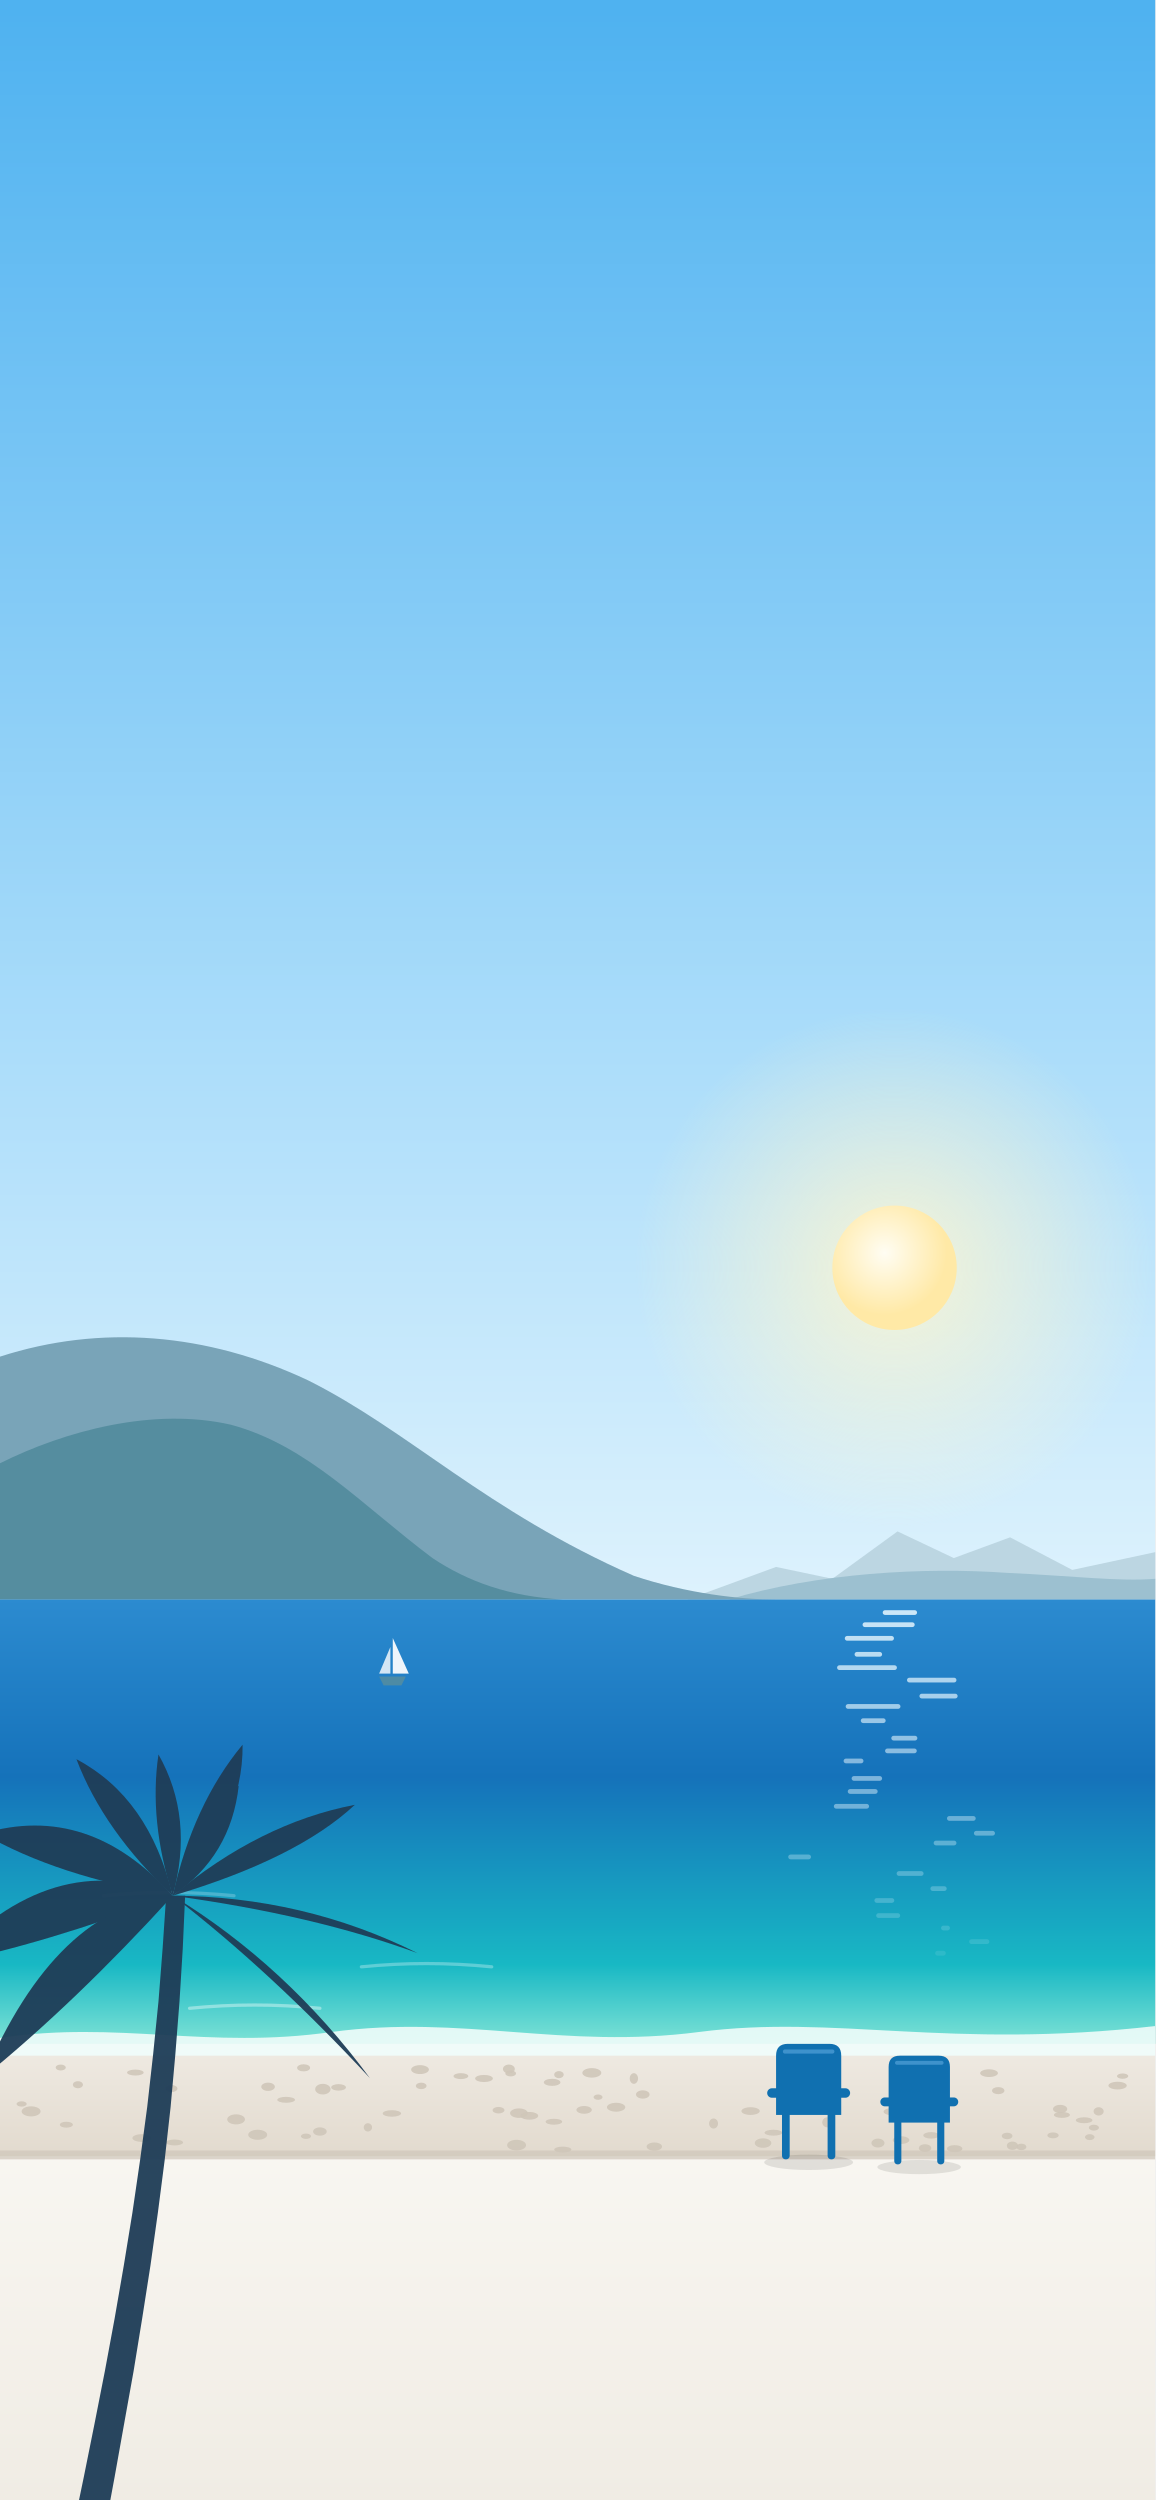
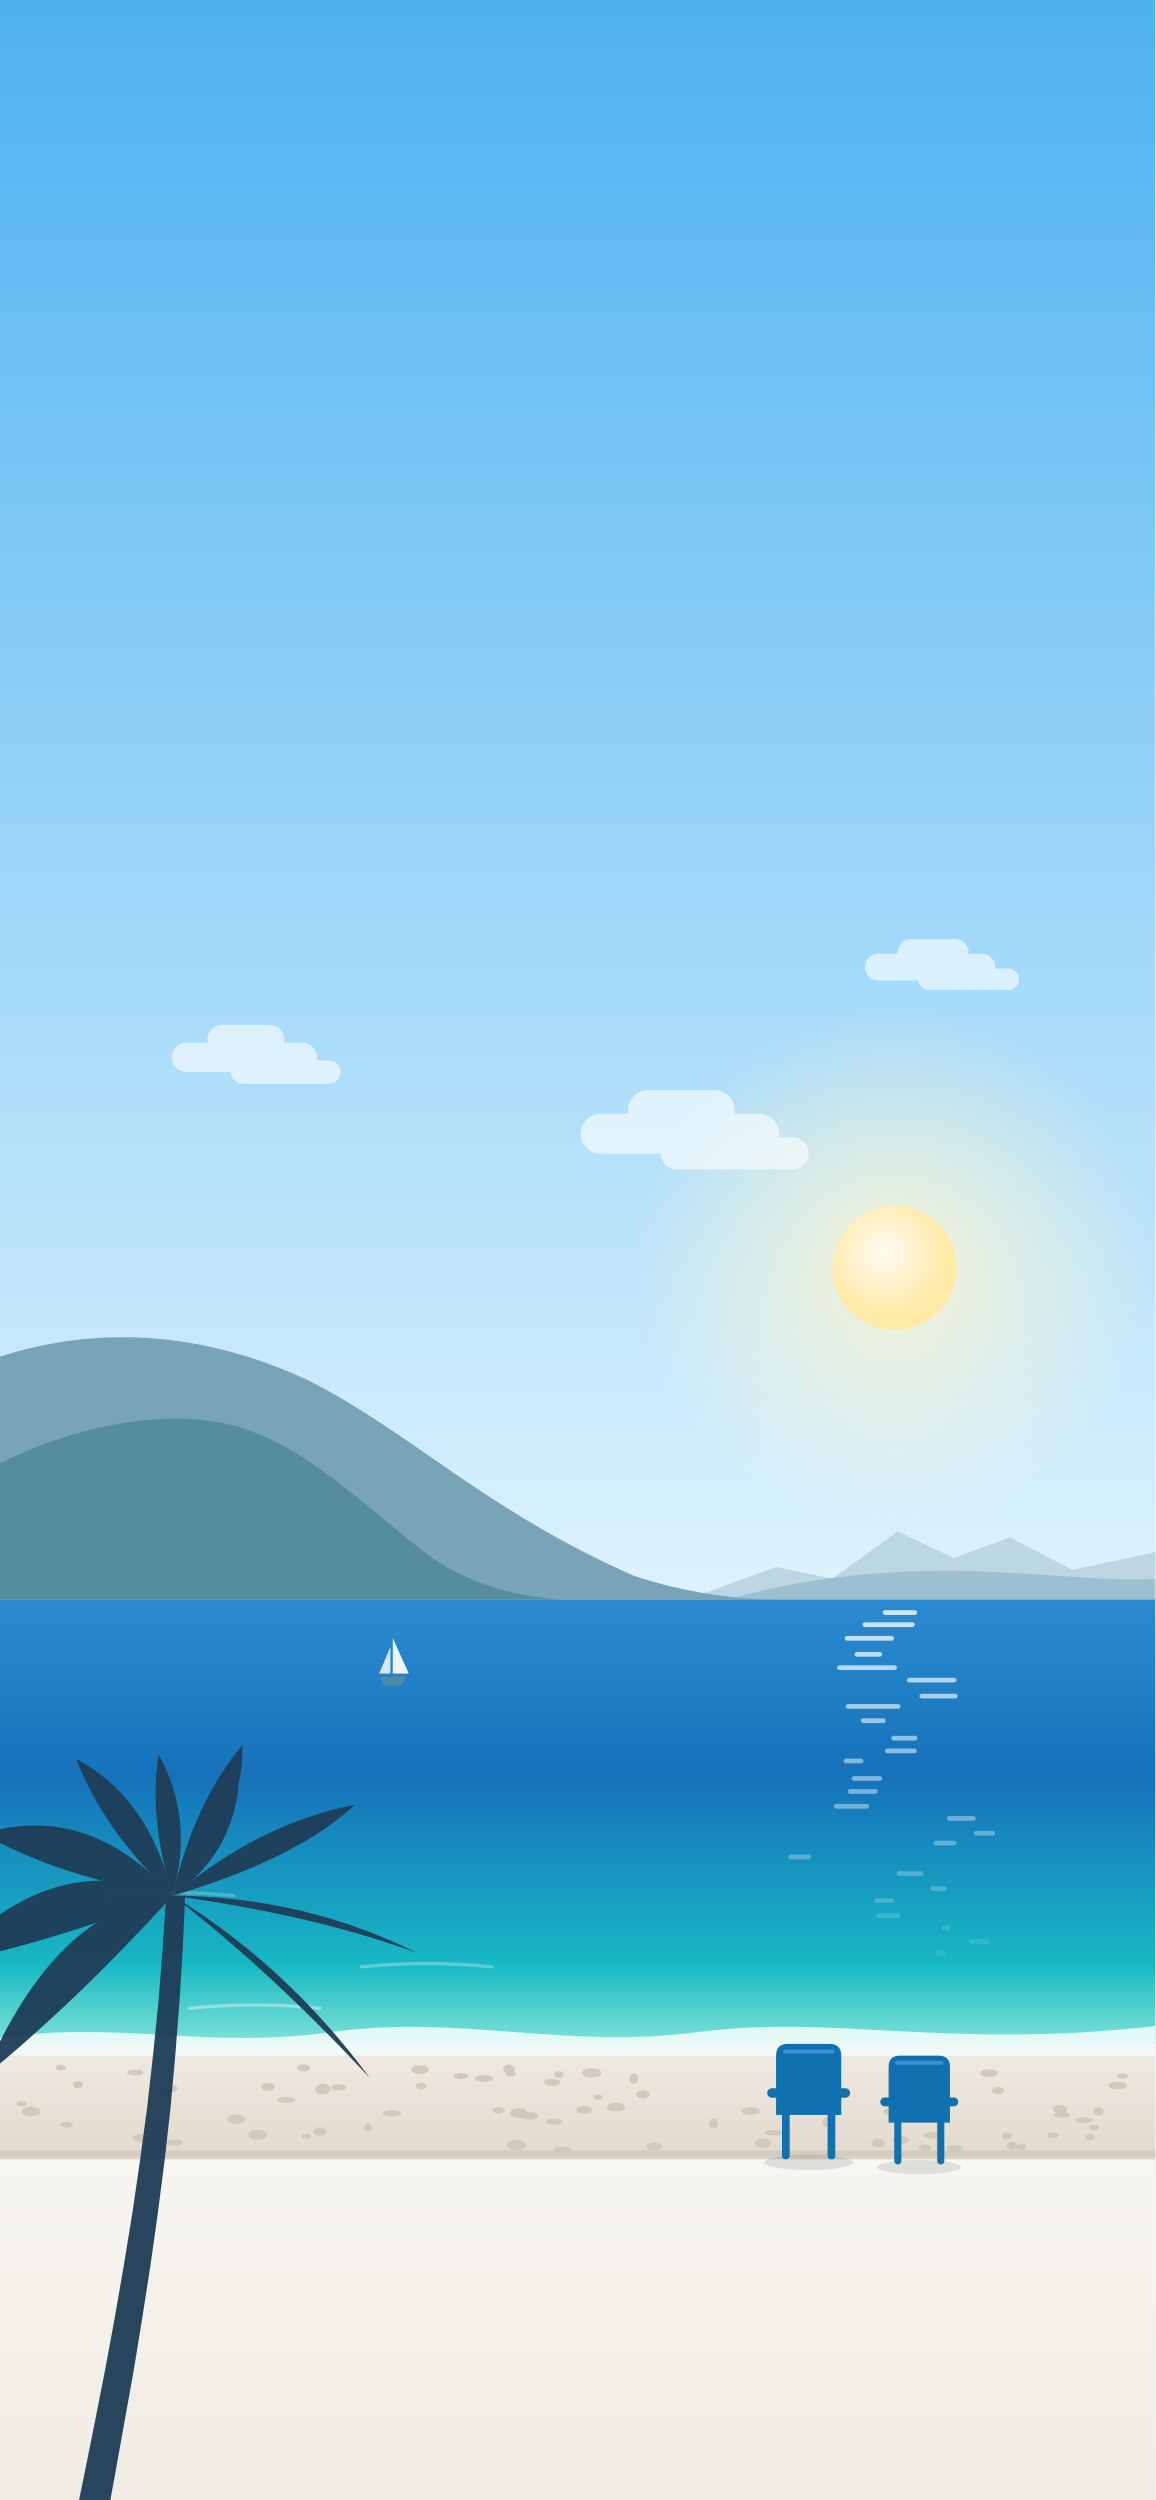
<svg xmlns="http://www.w3.org/2000/svg" viewBox="0 0 390 844" width="390" height="844" preserveAspectRatio="xMidYMid slice" role="img" aria-label="La Baie des Anges, jour">
  <defs>
    <linearGradient id="jour-sky" x1="0" y1="0" x2="0" y2="1">
      <stop offset="0" stop-color="#4FB2F0" />
      <stop offset="0.62" stop-color="#A9DCFA" />
      <stop offset="1" stop-color="#E2F4FD" />
    </linearGradient>
    <linearGradient id="jour-sea" x1="0" y1="0" x2="0" y2="1">
      <stop offset="0" stop-color="#2C8BD0" />
      <stop offset="0.4" stop-color="#1572BA" />
      <stop offset="0.82" stop-color="#18B8C4" />
      <stop offset="1" stop-color="#7FE3D6" />
    </linearGradient>
    <linearGradient id="jour-beach" x1="0" y1="0" x2="0" y2="1">
      <stop offset="0" stop-color="#EEE9E1" />
      <stop offset="1" stop-color="#E2DACE" />
    </linearGradient>
    <linearGradient id="jour-walk" x1="0" y1="0" x2="0" y2="1">
      <stop offset="0" stop-color="#F8F6F1" />
      <stop offset="1" stop-color="#F0ECE4" />
    </linearGradient>
    <radialGradient id="jour-glow">
      <stop offset="0" stop-color="#FFF6CF" stop-opacity="0.85" />
      <stop offset="1" stop-color="#FFF6CF" stop-opacity="0" />
    </radialGradient>
    <radialGradient id="jour-sun" cx=".42" cy=".38">
      <stop offset="0" stop-color="#FFFDF3" />
      <stop offset="1" stop-color="#FFE9A6" />
    </radialGradient>
  </defs>
  <rect width="390" height="560" fill="url(#jour-sky)" />
-   <circle cx="302" cy="428" r="88" fill="url(#jour-glow)" />
-   <circle cx="302" cy="428" r="21" fill="url(#jour-sun)" />
+   <circle class="b-glow" cx="302" cy="428" r="88" fill="url(#jour-glow)" style="transform-origin:302px 428px" />
+   <circle class="b-sun" cx="302" cy="428" r="21" fill="url(#jour-sun)" />
+   <g class="b-cloud" fill="#FFFFFF" opacity="0.6">
+     <rect x="196" y="376" width="67" height="13.5" rx="6.8" />
+     <rect x="212" y="368" width="36" height="13.5" rx="6.8" />
+     <rect x="223" y="384" width="50" height="10.8" rx="5.4" />
+   </g>
+   <g class="b-cloud" fill="#FFFFFF" opacity="0.6">
+     <rect x="292" y="322" width="44" height="9.0" rx="4.5" />
+     <rect x="303" y="317" width="24" height="9.0" rx="4.5" />
+     <rect x="310" y="327" width="34" height="7.2" rx="3.6" />
+   </g>
+   <g class="b-cloud" fill="#FFFFFF" opacity="0.6">
+     <rect x="58" y="352" width="49" height="9.9" rx="5.0" />
+     <rect x="70" y="346" width="26" height="9.9" rx="5.0" />
+     <rect x="78" y="358" width="37" height="7.9" rx="4.0" />
+   </g>
  <path d="M232,540 L262,529 L281,533 L303,517 L322,526 L341,519 L362,530 L390,524 V540Z" fill="#BCD6E2" />
  <path d="M246,540 C276,531 312,529 340,531 C362,532 378,534 390,533 V540Z" fill="#9CC0D0" />
  <path d="M0,458 C34,447 70,450 104,466 C138,483 164,510 214,532 C232,538 250,540 262,540 H0Z" fill="#79A4B8" />
  <path d="M0,494 C22,483 52,475 78,481 C104,488 122,508 146,526 C158,534 172,539 190,540 H0Z" fill="#558D9F" />
  <rect y="540" width="390" height="150" fill="url(#jour-sea)" />
-   <rect x="298.0" y="543.6" width="11.6" height="1.6" rx=".8" fill="#E9F8FF" opacity="0.85" />
-   <rect x="291.2" y="547.7" width="17.6" height="1.6" rx=".8" fill="#E9F8FF" opacity="0.82" />
-   <rect x="285.2" y="552.3" width="16.6" height="1.6" rx=".8" fill="#E9F8FF" opacity="0.79" />
-   <rect x="288.5" y="557.7" width="9.3" height="1.6" rx=".8" fill="#E9F8FF" opacity="0.76" />
-   <rect x="282.6" y="562.2" width="20.2" height="1.6" rx=".8" fill="#E9F8FF" opacity="0.73" />
-   <rect x="306.2" y="566.4" width="16.7" height="1.6" rx=".8" fill="#E9F8FF" opacity="0.70" />
-   <rect x="310.4" y="571.8" width="12.9" height="1.6" rx=".8" fill="#E9F8FF" opacity="0.67" />
-   <rect x="285.5" y="575.3" width="18.5" height="1.6" rx=".8" fill="#E9F8FF" opacity="0.64" />
-   <rect x="290.6" y="580.1" width="8.4" height="1.6" rx=".8" fill="#E9F8FF" opacity="0.61" />
-   <rect x="300.9" y="586.0" width="8.8" height="1.6" rx=".8" fill="#E9F8FF" opacity="0.58" />
-   <rect x="298.8" y="590.3" width="10.7" height="1.6" rx=".8" fill="#E9F8FF" opacity="0.55" />
-   <rect x="284.8" y="593.7" width="6.7" height="1.6" rx=".8" fill="#E9F8FF" opacity="0.52" />
-   <rect x="287.5" y="599.6" width="10.3" height="1.6" rx=".8" fill="#E9F8FF" opacity="0.49" />
-   <rect x="286.2" y="604.0" width="10.1" height="1.6" rx=".8" fill="#E9F8FF" opacity="0.46" />
-   <rect x="281.5" y="609.0" width="11.9" height="1.6" rx=".8" fill="#E9F8FF" opacity="0.43" />
-   <rect x="319.7" y="613.1" width="9.7" height="1.6" rx=".8" fill="#E9F8FF" opacity="0.40" />
-   <rect x="328.8" y="618.1" width="7.1" height="1.6" rx=".8" fill="#E9F8FF" opacity="0.37" />
-   <rect x="315.2" y="621.4" width="7.7" height="1.6" rx=".8" fill="#E9F8FF" opacity="0.34" />
-   <rect x="266.1" y="626.1" width="7.7" height="1.6" rx=".8" fill="#E9F8FF" opacity="0.31" />
-   <rect x="302.7" y="631.7" width="9.1" height="1.6" rx=".8" fill="#E9F8FF" opacity="0.28" />
-   <rect x="314.1" y="636.8" width="5.5" height="1.6" rx=".8" fill="#E9F8FF" opacity="0.25" />
-   <rect x="295.2" y="640.8" width="6.7" height="1.6" rx=".8" fill="#E9F8FF" opacity="0.22" />
-   <rect x="295.8" y="645.9" width="8.1" height="1.6" rx=".8" fill="#E9F8FF" opacity="0.19" />
-   <rect x="317.7" y="650.1" width="3.0" height="1.6" rx=".8" fill="#E9F8FF" opacity="0.16" />
-   <rect x="327.2" y="654.7" width="6.8" height="1.6" rx=".8" fill="#E9F8FF" opacity="0.13" />
-   <rect x="315.7" y="658.6" width="3.6" height="1.6" rx=".8" fill="#E9F8FF" opacity="0.10" />
-   <path d="M128,566 L137,566 L135.5,569 L129.5,569Z" fill="#558D9F" opacity=".85" />
-   <path d="M132.6,553 L132.6,565 L138,565Z" fill="#fff" opacity=".92" />
-   <path d="M131.8,556 L131.8,565 L128,565Z" fill="#fff" opacity=".8" />
-   <path d="M35,640 q22,-2.2 44,0" stroke="#fff" stroke-width="1.1" fill="none" stroke-linecap="round" opacity="0.22" />
-   <path d="M122,664 q22,-2.2 44,0" stroke="#fff" stroke-width="1.1" fill="none" stroke-linecap="round" opacity="0.30" />
-   <path d="M64,678 q22,-2.2 44,0" stroke="#fff" stroke-width="1.1" fill="none" stroke-linecap="round" opacity="0.38" />
+   <rect class="b-glit" x="298.0" y="543.6" width="11.6" height="1.6" rx=".8" fill="#E9F8FF" opacity="0.85" />
+   <rect class="b-glit" x="291.2" y="547.7" width="17.6" height="1.6" rx=".8" fill="#E9F8FF" opacity="0.82" />
+   <rect class="b-glit" x="285.2" y="552.3" width="16.6" height="1.6" rx=".8" fill="#E9F8FF" opacity="0.79" />
+   <rect class="b-glit" x="288.5" y="557.7" width="9.3" height="1.6" rx=".8" fill="#E9F8FF" opacity="0.76" />
+   <rect class="b-glit" x="282.6" y="562.2" width="20.2" height="1.6" rx=".8" fill="#E9F8FF" opacity="0.73" />
+   <rect class="b-glit" x="306.2" y="566.4" width="16.7" height="1.6" rx=".8" fill="#E9F8FF" opacity="0.70" />
+   <rect class="b-glit" x="310.4" y="571.8" width="12.9" height="1.6" rx=".8" fill="#E9F8FF" opacity="0.67" />
+   <rect class="b-glit" x="285.5" y="575.3" width="18.5" height="1.6" rx=".8" fill="#E9F8FF" opacity="0.64" />
+   <rect class="b-glit" x="290.6" y="580.1" width="8.4" height="1.6" rx=".8" fill="#E9F8FF" opacity="0.61" />
+   <rect class="b-glit" x="300.9" y="586.0" width="8.8" height="1.6" rx=".8" fill="#E9F8FF" opacity="0.58" />
+   <rect class="b-glit" x="298.8" y="590.3" width="10.7" height="1.6" rx=".8" fill="#E9F8FF" opacity="0.55" />
+   <rect class="b-glit" x="284.8" y="593.7" width="6.7" height="1.6" rx=".8" fill="#E9F8FF" opacity="0.52" />
+   <rect class="b-glit" x="287.5" y="599.6" width="10.3" height="1.6" rx=".8" fill="#E9F8FF" opacity="0.49" />
+   <rect class="b-glit" x="286.2" y="604.0" width="10.1" height="1.6" rx=".8" fill="#E9F8FF" opacity="0.46" />
+   <rect class="b-glit" x="281.5" y="609.0" width="11.9" height="1.6" rx=".8" fill="#E9F8FF" opacity="0.43" />
+   <rect class="b-glit" x="319.7" y="613.1" width="9.7" height="1.6" rx=".8" fill="#E9F8FF" opacity="0.40" />
+   <rect class="b-glit" x="328.8" y="618.1" width="7.1" height="1.6" rx=".8" fill="#E9F8FF" opacity="0.37" />
+   <rect class="b-glit" x="315.2" y="621.4" width="7.7" height="1.6" rx=".8" fill="#E9F8FF" opacity="0.34" />
+   <rect class="b-glit" x="266.1" y="626.1" width="7.7" height="1.6" rx=".8" fill="#E9F8FF" opacity="0.31" />
+   <rect class="b-glit" x="302.7" y="631.7" width="9.1" height="1.6" rx=".8" fill="#E9F8FF" opacity="0.28" />
+   <rect class="b-glit" x="314.1" y="636.8" width="5.5" height="1.6" rx=".8" fill="#E9F8FF" opacity="0.25" />
+   <rect class="b-glit" x="295.2" y="640.8" width="6.7" height="1.6" rx=".8" fill="#E9F8FF" opacity="0.22" />
+   <rect class="b-glit" x="295.8" y="645.9" width="8.1" height="1.6" rx=".8" fill="#E9F8FF" opacity="0.19" />
+   <rect class="b-glit" x="317.7" y="650.1" width="3.0" height="1.6" rx=".8" fill="#E9F8FF" opacity="0.16" />
+   <rect class="b-glit" x="327.2" y="654.7" width="6.8" height="1.6" rx=".8" fill="#E9F8FF" opacity="0.13" />
+   <rect class="b-glit" x="315.7" y="658.6" width="3.6" height="1.6" rx=".8" fill="#E9F8FF" opacity="0.10" />
+   <g class="b-boat">
+     <path d="M128,566 L137,566 L135.5,569 L129.5,569Z" fill="#558D9F" opacity=".85" />
+     <path d="M132.6,553 L132.6,565 L138,565Z" fill="#fff" opacity=".92" />
+     <path d="M131.8,556 L131.8,565 L128,565Z" fill="#fff" opacity=".8" />
+   </g>
+   <path class="b-wave" d="M35,640 q22,-2.2 44,0" stroke="#fff" stroke-width="1.1" fill="none" stroke-linecap="round" opacity="0.22" />
+   <path class="b-wave" d="M122,664 q22,-2.2 44,0" stroke="#fff" stroke-width="1.1" fill="none" stroke-linecap="round" opacity="0.30" />
+   <path class="b-wave" d="M64,678 q22,-2.2 44,0" stroke="#fff" stroke-width="1.1" fill="none" stroke-linecap="round" opacity="0.38" />
  <path d="M0,688 C40,682 70,692 112,686 C156,680 190,692 236,686 C282,680 320,692 390,684 V700 H0Z" fill="#F0FCF9" opacity=".9" />
  <rect y="694" width="390" height="34" fill="url(#jour-beach)" />
  <ellipse cx="45.7" cy="699.7" rx="2.8" ry="1.0" fill="#CFC6B9" opacity=".9" />
  <ellipse cx="96.6" cy="708.9" rx="3.0" ry="1.0" fill="#CFC6B9" opacity=".9" />
  <ellipse cx="175.2" cy="713.4" rx="3.0" ry="1.6" fill="#CFC6B9" opacity=".9" />
  <ellipse cx="337.0" cy="705.8" rx="2.1" ry="1.2" fill="#CFC6B9" opacity=".9" />
  <ellipse cx="344.8" cy="724.8" rx="1.7" ry="1.1" fill="#CFC6B9" opacity=".9" />
  <ellipse cx="90.5" cy="704.5" rx="2.3" ry="1.4" fill="#CFC6B9" opacity=".9" />
  <ellipse cx="102.5" cy="698.1" rx="2.2" ry="1.2" fill="#CFC6B9" opacity=".9" />
  <ellipse cx="220.9" cy="724.7" rx="2.6" ry="1.4" fill="#CFC6B9" opacity=".9" />
  <ellipse cx="240.9" cy="716.9" rx="1.5" ry="1.7" fill="#CFC6B9" opacity=".9" />
  <ellipse cx="304.2" cy="722.5" rx="2.8" ry="1.3" fill="#CFC6B9" opacity=".9" />
  <ellipse cx="155.6" cy="700.9" rx="2.5" ry="1.0" fill="#CFC6B9" opacity=".9" />
  <ellipse cx="26.3" cy="703.8" rx="1.7" ry="1.2" fill="#CFC6B9" opacity=".9" />
  <ellipse cx="20.5" cy="698.0" rx="1.7" ry="1.0" fill="#CFC6B9" opacity=".9" />
  <ellipse cx="141.8" cy="698.7" rx="3.0" ry="1.5" fill="#CFC6B9" opacity=".9" />
  <ellipse cx="57.9" cy="705.1" rx="2.0" ry="1.2" fill="#CFC6B9" opacity=".9" />
  <ellipse cx="47.9" cy="721.8" rx="3.2" ry="1.3" fill="#CFC6B9" opacity=".9" />
  <ellipse cx="188.7" cy="700.4" rx="1.6" ry="1.2" fill="#CFC6B9" opacity=".9" />
  <ellipse cx="103.3" cy="721.2" rx="1.7" ry="0.9" fill="#CFC6B9" opacity=".9" />
  <ellipse cx="370.9" cy="712.8" rx="1.7" ry="1.4" fill="#CFC6B9" opacity=".9" />
  <ellipse cx="10.5" cy="712.8" rx="3.2" ry="1.7" fill="#CFC6B9" opacity=".9" />
  <ellipse cx="271.5" cy="705.3" rx="2.1" ry="1.1" fill="#CFC6B9" opacity=".9" />
  <ellipse cx="301.1" cy="712.9" rx="2.8" ry="1.2" fill="#CFC6B9" opacity=".9" />
  <ellipse cx="87.0" cy="720.7" rx="3.2" ry="1.7" fill="#CFC6B9" opacity=".9" />
  <ellipse cx="314.4" cy="720.9" rx="2.7" ry="1.1" fill="#CFC6B9" opacity=".9" />
  <ellipse cx="201.9" cy="708.0" rx="1.5" ry="0.9" fill="#CFC6B9" opacity=".9" />
  <ellipse cx="109.0" cy="705.3" rx="2.6" ry="1.8" fill="#CFC6B9" opacity=".9" />
  <ellipse cx="174.4" cy="724.2" rx="3.2" ry="1.8" fill="#CFC6B9" opacity=".9" />
  <ellipse cx="142.2" cy="704.2" rx="1.8" ry="1.1" fill="#CFC6B9" opacity=".9" />
  <ellipse cx="79.7" cy="715.5" rx="3.0" ry="1.7" fill="#CFC6B9" opacity=".9" />
  <ellipse cx="187.0" cy="716.3" rx="2.8" ry="1.0" fill="#CFC6B9" opacity=".9" />
  <ellipse cx="257.6" cy="723.5" rx="2.8" ry="1.6" fill="#CFC6B9" opacity=".9" />
  <ellipse cx="186.4" cy="703.0" rx="2.8" ry="1.2" fill="#CFC6B9" opacity=".9" />
  <ellipse cx="312.3" cy="725.2" rx="2.1" ry="1.3" fill="#CFC6B9" opacity=".9" />
  <ellipse cx="369.3" cy="718.3" rx="1.7" ry="1.0" fill="#CFC6B9" opacity=".9" />
  <ellipse cx="58.9" cy="723.3" rx="2.9" ry="1.0" fill="#CFC6B9" opacity=".9" />
  <ellipse cx="322.3" cy="725.4" rx="2.6" ry="1.2" fill="#CFC6B9" opacity=".9" />
  <ellipse cx="214.0" cy="701.7" rx="1.4" ry="1.8" fill="#CFC6B9" opacity=".9" />
  <ellipse cx="253.4" cy="712.7" rx="3.1" ry="1.3" fill="#CFC6B9" opacity=".9" />
  <ellipse cx="340.0" cy="721.1" rx="1.8" ry="1.1" fill="#CFC6B9" opacity=".9" />
  <ellipse cx="114.3" cy="704.7" rx="2.5" ry="1.1" fill="#CFC6B9" opacity=".9" />
  <ellipse cx="163.4" cy="701.7" rx="3.0" ry="1.2" fill="#CFC6B9" opacity=".9" />
  <ellipse cx="178.7" cy="714.3" rx="3.0" ry="1.3" fill="#CFC6B9" opacity=".9" />
  <ellipse cx="357.9" cy="712.0" rx="2.4" ry="1.4" fill="#CFC6B9" opacity=".9" />
  <ellipse cx="7.3" cy="710.3" rx="1.7" ry="0.9" fill="#CFC6B9" opacity=".9" />
  <ellipse cx="311.7" cy="702.8" rx="2.3" ry="1.6" fill="#CFC6B9" opacity=".9" />
  <ellipse cx="217.0" cy="707.1" rx="2.3" ry="1.4" fill="#CFC6B9" opacity=".9" />
  <ellipse cx="305.9" cy="701.0" rx="2.4" ry="1.1" fill="#CFC6B9" opacity=".9" />
  <ellipse cx="108.0" cy="719.6" rx="2.3" ry="1.4" fill="#CFC6B9" opacity=".9" />
  <ellipse cx="296.4" cy="723.5" rx="2.2" ry="1.5" fill="#CFC6B9" opacity=".9" />
  <ellipse cx="197.2" cy="712.3" rx="2.6" ry="1.3" fill="#CFC6B9" opacity=".9" />
  <ellipse cx="208.0" cy="711.4" rx="3.1" ry="1.5" fill="#CFC6B9" opacity=".9" />
  <ellipse cx="341.8" cy="724.4" rx="1.9" ry="1.4" fill="#CFC6B9" opacity=".9" />
  <ellipse cx="367.9" cy="721.5" rx="1.6" ry="1.0" fill="#CFC6B9" opacity=".9" />
  <ellipse cx="172.4" cy="700.0" rx="1.8" ry="1.0" fill="#CFC6B9" opacity=".9" />
  <ellipse cx="261.1" cy="720.0" rx="3.0" ry="1.0" fill="#CFC6B9" opacity=".9" />
  <ellipse cx="279.3" cy="716.5" rx="1.7" ry="1.7" fill="#CFC6B9" opacity=".9" />
  <ellipse cx="377.3" cy="704.1" rx="3.1" ry="1.3" fill="#CFC6B9" opacity=".9" />
  <ellipse cx="190.0" cy="725.7" rx="2.9" ry="1.0" fill="#CFC6B9" opacity=".9" />
  <ellipse cx="168.3" cy="712.4" rx="2.0" ry="1.1" fill="#CFC6B9" opacity=".9" />
  <ellipse cx="124.2" cy="718.2" rx="1.4" ry="1.4" fill="#CFC6B9" opacity=".9" />
  <ellipse cx="171.8" cy="698.5" rx="2.0" ry="1.5" fill="#CFC6B9" opacity=".9" />
  <ellipse cx="199.8" cy="699.8" rx="3.2" ry="1.6" fill="#CFC6B9" opacity=".9" />
  <ellipse cx="379.0" cy="700.9" rx="1.9" ry="0.9" fill="#CFC6B9" opacity=".9" />
  <ellipse cx="303.8" cy="705.6" rx="1.6" ry="1.3" fill="#CFC6B9" opacity=".9" />
  <ellipse cx="355.5" cy="720.9" rx="1.9" ry="1.0" fill="#CFC6B9" opacity=".9" />
  <ellipse cx="358.5" cy="714.0" rx="2.7" ry="1.0" fill="#CFC6B9" opacity=".9" />
  <ellipse cx="22.4" cy="717.3" rx="2.2" ry="1.0" fill="#CFC6B9" opacity=".9" />
  <ellipse cx="366.0" cy="715.8" rx="2.8" ry="1.0" fill="#CFC6B9" opacity=".9" />
  <ellipse cx="333.9" cy="699.9" rx="3.0" ry="1.3" fill="#CFC6B9" opacity=".9" />
  <ellipse cx="132.3" cy="713.5" rx="3.1" ry="1.1" fill="#CFC6B9" opacity=".9" />
  <rect y="728" width="390" height="116" fill="url(#jour-walk)" />
  <rect y="726" width="390" height="3" fill="#CFC6B9" opacity=".7" />
  <ellipse cx="273.0" cy="730.0" rx="15.0" ry="2.6" fill="#000" opacity=".10" />
  <rect x="264.0" y="712.0" width="2.6" height="17.0" rx="1.2" fill="#1070B0" />
  <rect x="279.4" y="712.0" width="2.6" height="17.0" rx="1.2" fill="#1070B0" />
  <rect x="259.0" y="705.0" width="28.0" height="3.2" rx="1.6" fill="#1070B0" />
  <path d="M262.0,694.0 Q262.0,690.0 266.0,690.0 H280.0 Q284.0,690.0 284.0,694.0 V714.0 H262.0Z" fill="#1070B0" />
  <path d="M265.0,692.6 H281.0" stroke="#4A9BD3" stroke-width="1.4" stroke-linecap="round" opacity=".8" />
  <ellipse cx="310.3" cy="731.6" rx="14.1" ry="2.4" fill="#000" opacity=".10" />
  <rect x="301.9" y="714.7" width="2.4" height="16.0" rx="1.1" fill="#1070B0" />
  <rect x="316.4" y="714.7" width="2.4" height="16.0" rx="1.1" fill="#1070B0" />
  <rect x="297.2" y="708.1" width="26.3" height="3.0" rx="1.5" fill="#1070B0" />
  <path d="M300.0,697.8 Q300.0,694.0 303.8,694.0 H316.9 Q320.7,694.0 320.7,697.8 V716.6 H300.0Z" fill="#1070B0" />
  <path d="M302.8,696.4 H317.9" stroke="#4A9BD3" stroke-width="1.3" stroke-linecap="round" opacity=".8" />
  <g fill="#1E3D57" opacity="0.95">
    <polygon points="24.6,854.0 28.3,836.2 31.9,818.3 35.4,800.5 38.7,782.7 41.8,764.8 44.7,747.0 47.3,729.2 49.7,711.3 51.7,693.5 53.5,675.7 54.9,657.8 56.1,640.0 62.5,640.0 61.7,657.8 60.6,675.7 59.2,693.5 57.6,711.3 55.6,729.2 53.3,747.0 50.8,764.8 48.0,782.7 45.1,800.5 41.9,818.3 38.7,836.2 35.4,854.0" />
-     <path d="M58.3,640.0 Q17.6,622.9 -19.0,663.1 Q14.8,656.4 58.3,640.0Z" />
-     <path d="M58.3,640.0 Q30.0,608.3 -5.8,619.0 Q19.2,633.5 58.3,640.0Z" />
-     <path d="M58.3,640.0 Q50.4,606.9 25.8,593.9 Q35.0,618.1 58.3,640.0Z" />
-     <path d="M58.3,640.0 Q65.6,613.7 53.5,592.3 Q50.2,614.5 58.3,640.0Z" />
-     <path d="M58.3,640.0 Q82.2,615.8 81.9,589.0 Q65.2,609.1 58.3,640.0Z" />
-     <path d="M58.3,640.0 Q100.3,627.5 119.8,609.3 Q87.6,615.5 58.3,640.0Z" />
-     <path d="M58.3,640.0 Q106.0,646.5 141.0,659.4 Q102.5,640.2 58.3,640.0Z" />
-     <path d="M58.3,640.0 Q91.2,665.3 124.9,701.6 Q96.9,663.6 58.3,640.0Z" />
-     <path d="M58.3,640.0 Q19.0,643.4 -5.6,701.3 Q25.4,676.1 58.3,640.0Z" />
-     <path d="M58.3,640.0 Q78.0,626.6 80.6,602.8 Q66.5,617.2 58.3,640.0Z" />
+     <g class="b-fronds" style="transform-origin:58.3px 640px">
+       <path d="M58.3,640.0 Q17.6,622.9 -19.0,663.1 Q14.8,656.4 58.3,640.0Z" />
+       <path d="M58.3,640.0 Q30.0,608.3 -5.8,619.0 Q19.2,633.5 58.3,640.0Z" />
+       <path d="M58.3,640.0 Q50.4,606.9 25.8,593.9 Q35.0,618.1 58.3,640.0Z" />
+       <path d="M58.3,640.0 Q65.6,613.7 53.5,592.3 Q50.2,614.5 58.3,640.0Z" />
+       <path d="M58.3,640.0 Q82.2,615.8 81.9,589.0 Q65.2,609.1 58.3,640.0Z" />
+       <path d="M58.3,640.0 Q100.3,627.5 119.8,609.3 Q87.6,615.5 58.3,640.0Z" />
+       <path d="M58.3,640.0 Q106.0,646.5 141.0,659.4 Q102.5,640.2 58.3,640.0Z" />
+       <path d="M58.3,640.0 Q91.2,665.3 124.9,701.6 Q96.9,663.6 58.3,640.0Z" />
+       <path d="M58.3,640.0 Q19.0,643.4 -5.6,701.3 Q25.4,676.1 58.3,640.0Z" />
+       <path d="M58.3,640.0 Q78.0,626.6 80.6,602.8 Q66.5,617.2 58.3,640.0Z" />
+     </g>
  </g>
</svg>
